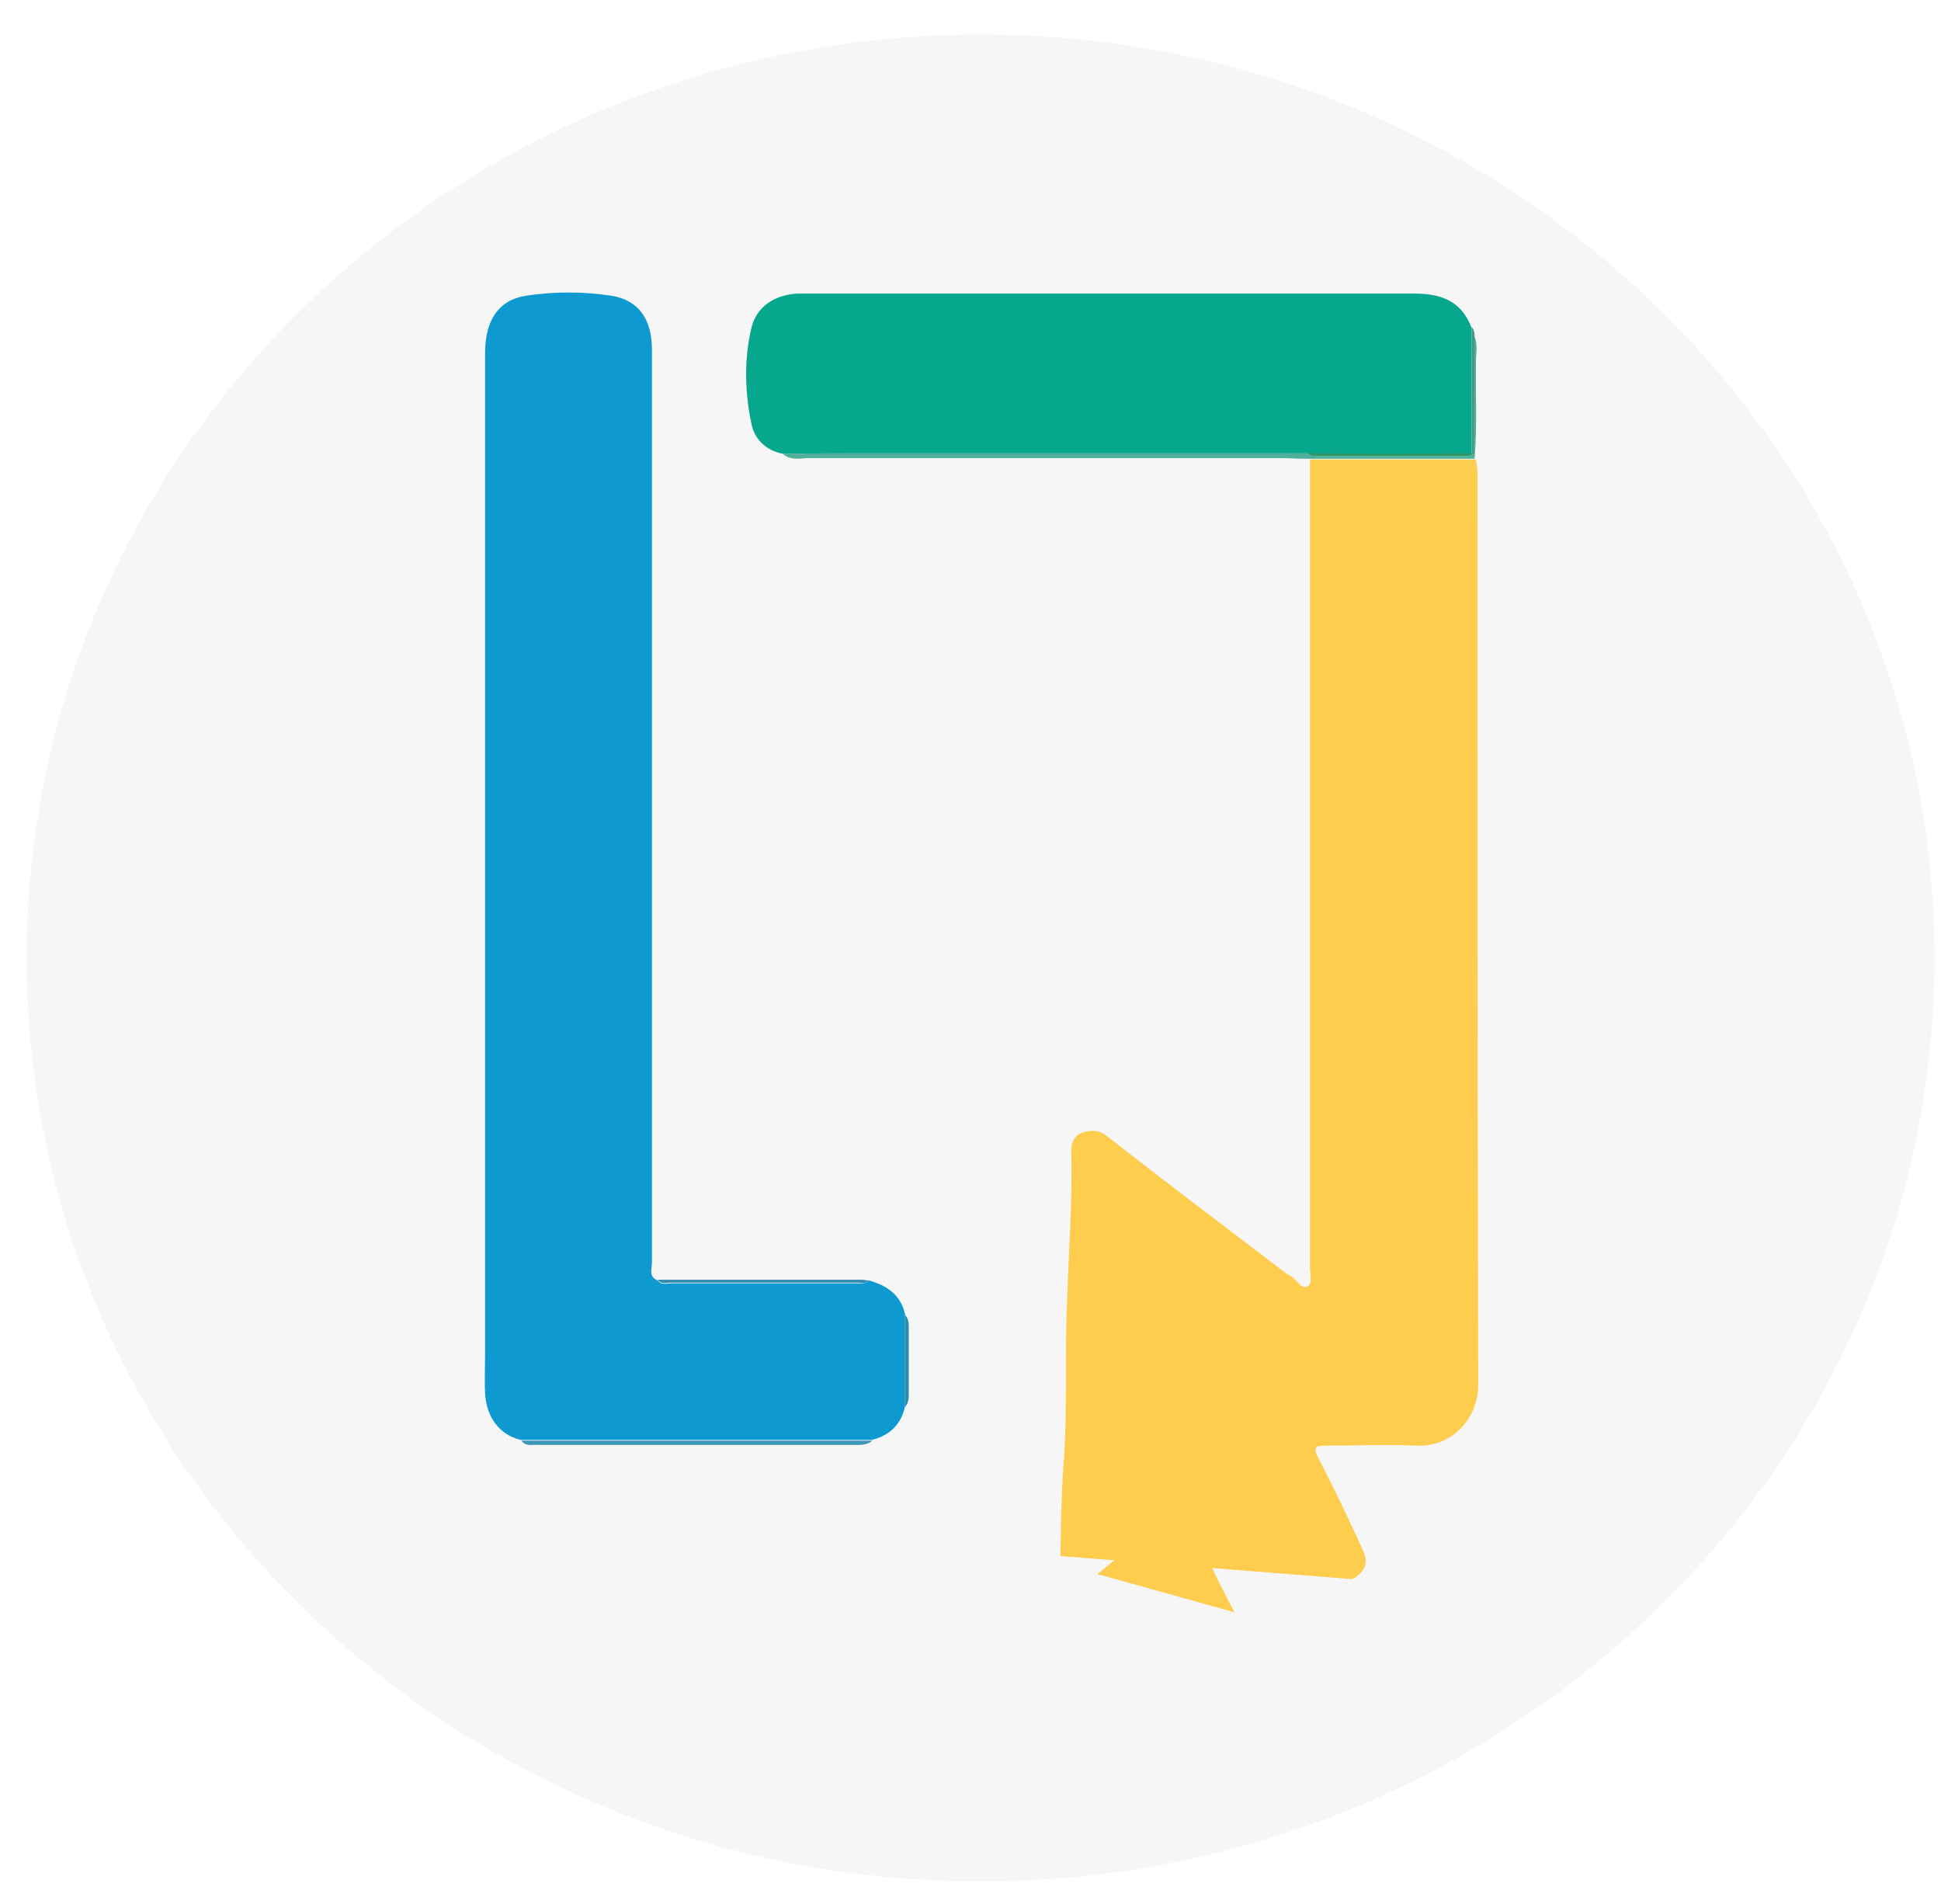
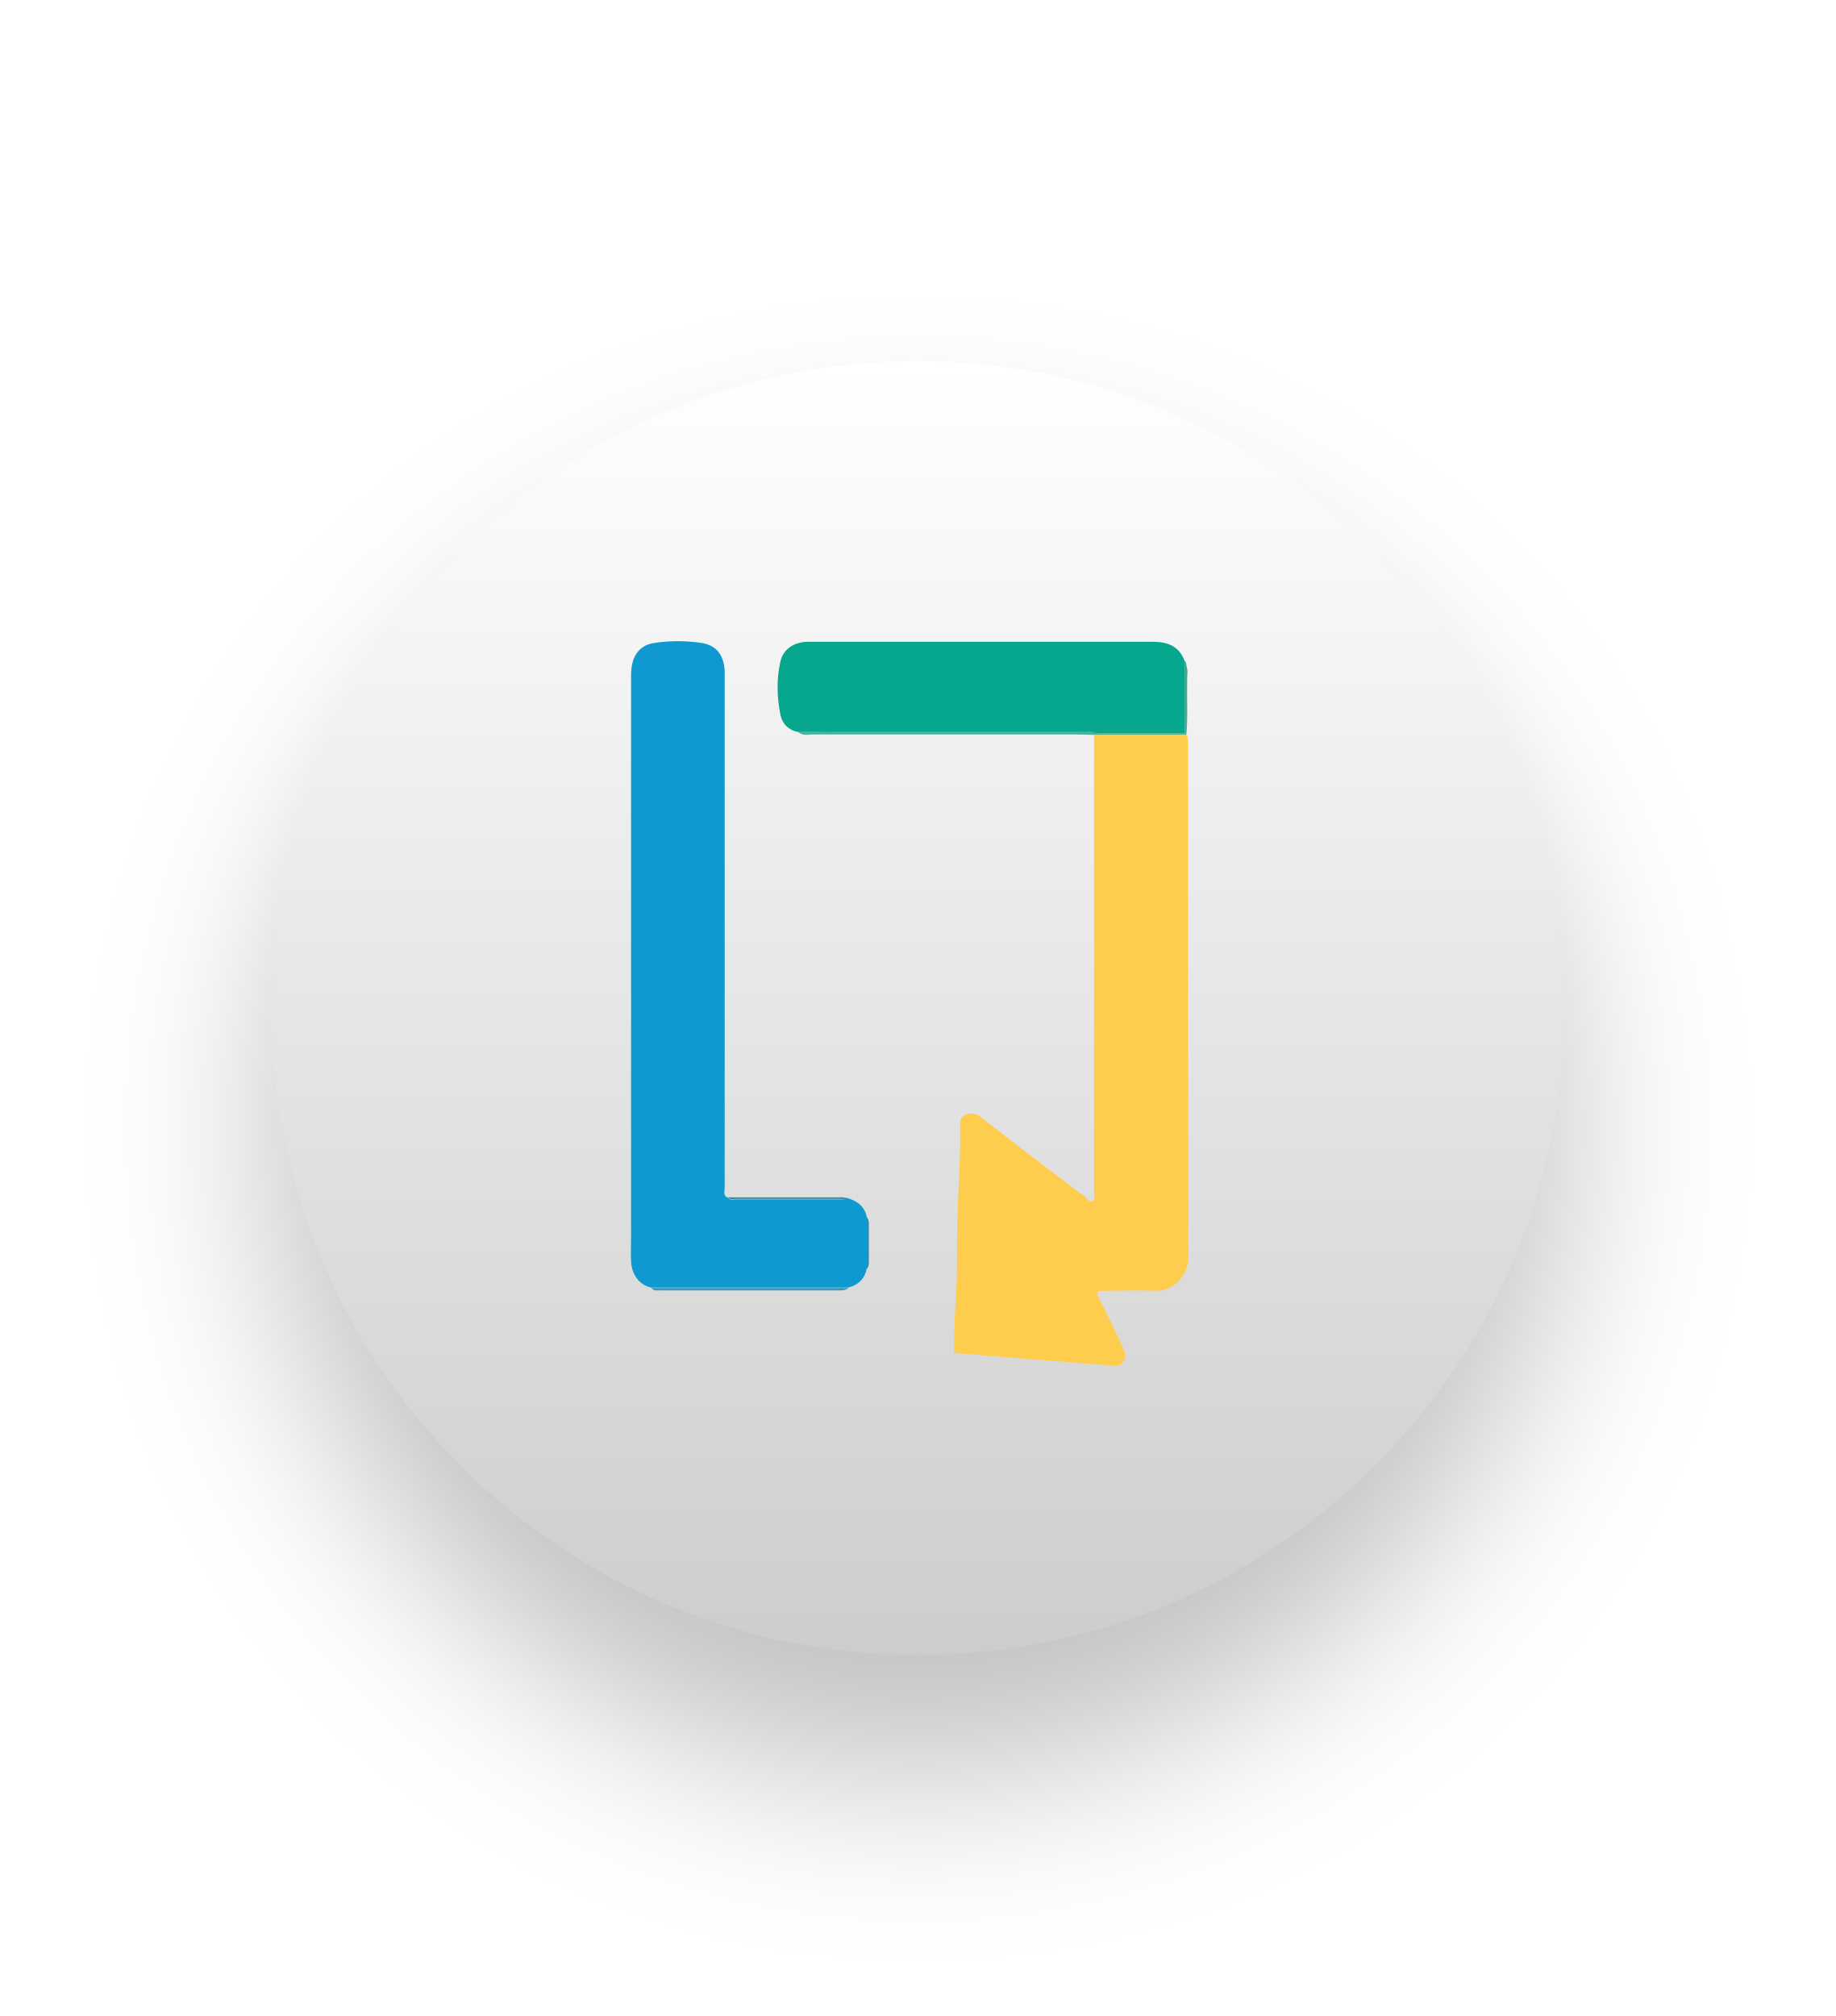
- <svg xmlns="http://www.w3.org/2000/svg" width="52" height="51" viewBox="0 0 52 51" fill="none">
-   <path d="M26.27 0.927C40.379 0.927 51.826 11.999 51.826 25.661C51.826 39.323 40.379 50.396 26.27 50.396" fill="#F6F6F6" />
-   <path d="M26.27 50.396C12.16 50.396 0.714 39.323 0.714 25.661C0.714 11.999 12.16 0.927 26.27 0.927" fill="#F6F6F6" />
-   <path d="M28.407 41.681C28.427 40.889 28.427 40.116 28.485 39.323C28.602 37.893 28.524 36.444 28.582 35.014C28.621 33.623 28.738 32.212 28.699 30.821C28.699 30.608 28.777 30.434 28.951 30.357C29.165 30.28 29.398 30.241 29.632 30.415C31.167 31.613 32.722 32.792 34.276 33.971C34.374 34.048 34.471 34.125 34.587 34.183C34.743 34.28 34.859 34.55 35.034 34.454C35.17 34.376 35.093 34.106 35.093 33.932C35.093 26.782 35.093 19.651 35.093 12.502C35.093 12.444 35.093 12.386 35.093 12.308C36.57 12.308 38.066 12.308 39.543 12.308C39.563 12.444 39.582 12.579 39.582 12.714C39.582 20.85 39.582 28.985 39.602 37.101C39.602 38.009 38.882 38.763 37.969 38.724C37.153 38.686 36.337 38.724 35.52 38.724C35.229 38.724 35.17 38.763 35.326 39.072C35.754 39.884 36.142 40.715 36.531 41.565C36.686 41.893 36.511 42.164 36.22 42.299" fill="#FECD4D" />
-   <path d="M33.072 43.188C32.644 42.377 32.236 41.546 31.867 40.695C31.75 40.406 31.653 40.328 31.381 40.56C30.739 41.101 30.059 41.623 29.399 42.164" fill="#FECD4D" />
-   <path d="M23.277 34.299C23.763 34.434 24.132 34.686 24.248 35.207C24.248 36.019 24.248 36.85 24.248 37.661C24.151 38.145 23.84 38.454 23.355 38.57C20.226 38.57 17.097 38.57 13.948 38.57C13.385 38.434 13.035 37.971 12.996 37.333C12.977 36.966 12.996 36.579 12.996 36.212C12.996 27.285 12.996 18.376 12.996 9.448C12.996 8.598 13.346 8.038 14.084 7.922C14.842 7.806 15.62 7.806 16.378 7.922C17.116 8.038 17.466 8.559 17.466 9.371C17.466 17.526 17.466 25.661 17.466 33.816C17.466 33.99 17.369 34.203 17.621 34.299C17.719 34.434 17.855 34.376 17.971 34.376C19.643 34.376 21.294 34.376 22.966 34.376C23.063 34.376 23.18 34.396 23.277 34.299Z" fill="#0E9AD0" />
-   <path d="M20.964 12.154C20.498 12.057 20.206 11.748 20.128 11.342C19.953 10.492 19.934 9.622 20.128 8.791C20.265 8.212 20.75 7.902 21.353 7.864C21.45 7.864 21.528 7.864 21.625 7.864C27.047 7.864 32.489 7.864 37.911 7.864C38.727 7.864 39.193 8.154 39.427 8.791C39.427 9.912 39.427 11.052 39.427 12.173C37.969 12.173 36.511 12.173 35.054 12.173C30.973 12.173 26.911 12.173 22.83 12.173C22.189 12.154 21.586 12.154 20.964 12.154Z" fill="#07A78D" />
-   <path d="M20.964 12.154C21.586 12.154 22.189 12.134 22.81 12.134C26.892 12.134 30.953 12.134 35.035 12.134C35.132 12.231 35.248 12.212 35.345 12.212C36.628 12.212 37.911 12.212 39.193 12.212C39.291 12.212 39.407 12.25 39.465 12.154C39.465 11.091 39.485 10.047 39.485 8.985C39.602 9.197 39.543 9.429 39.543 9.642C39.524 10.531 39.582 11.4 39.504 12.289C38.027 12.289 36.531 12.289 35.054 12.289C34.782 12.289 34.51 12.27 34.218 12.27C30.02 12.27 25.823 12.27 21.625 12.27C21.411 12.289 21.159 12.328 20.964 12.154Z" fill="#4EAF9B" />
-   <path d="M13.968 38.589C17.097 38.589 20.226 38.589 23.374 38.589C23.218 38.724 23.024 38.705 22.83 38.705C20.031 38.705 17.252 38.705 14.454 38.705C14.279 38.686 14.084 38.763 13.968 38.589Z" fill="#3D97B9" />
-   <path d="M23.277 34.299C23.18 34.396 23.063 34.357 22.966 34.357C21.294 34.357 19.642 34.357 17.971 34.357C17.855 34.357 17.718 34.415 17.621 34.28C19.448 34.28 21.275 34.28 23.102 34.28C23.141 34.28 23.199 34.299 23.277 34.299Z" fill="#318BAD" />
-   <path d="M24.248 37.681C24.248 36.869 24.248 36.038 24.248 35.227C24.346 35.323 24.346 35.459 24.346 35.575C24.346 36.154 24.346 36.753 24.346 37.333C24.346 37.449 24.346 37.584 24.248 37.681Z" fill="#318BAD" />
-   <path d="M39.504 8.985C39.504 10.047 39.485 11.091 39.485 12.154C39.465 12.154 39.446 12.154 39.427 12.134C39.427 11.014 39.427 9.874 39.427 8.753C39.485 8.83 39.504 8.907 39.504 8.985Z" fill="#419B84" />
-   <path d="M39.407 12.134C39.427 12.134 39.446 12.134 39.465 12.154C39.388 12.25 39.291 12.212 39.193 12.212C37.911 12.212 36.628 12.212 35.345 12.212C35.229 12.212 35.112 12.231 35.034 12.134C36.492 12.154 37.95 12.154 39.407 12.134Z" fill="#2A9969" />
+ <svg xmlns="http://www.w3.org/2000/svg" width="61" height="67" viewBox="0 0 61 67" fill="none">
+   <g filter="url(#filter0_d)">
+     <circle cx="30.5" cy="33.5" r="21.5" fill="url(#paint0_linear)" />
+     <path d="M31.706 44.966C31.719 44.413 31.719 43.872 31.76 43.319C31.841 42.319 31.787 41.306 31.828 40.306C31.855 39.334 31.936 38.348 31.909 37.376C31.909 37.227 31.963 37.105 32.085 37.051C32.234 36.997 32.396 36.97 32.558 37.092C33.627 37.929 34.71 38.753 35.792 39.577C35.86 39.631 35.928 39.685 36.009 39.726C36.117 39.793 36.198 39.982 36.32 39.915C36.415 39.861 36.361 39.672 36.361 39.55C36.361 34.553 36.361 29.569 36.361 24.571C36.361 24.531 36.361 24.49 36.361 24.436C37.389 24.436 38.431 24.436 39.459 24.436C39.473 24.531 39.487 24.625 39.487 24.72C39.487 30.406 39.487 36.092 39.5 41.765C39.5 42.4 38.999 42.927 38.363 42.9C37.795 42.873 37.227 42.9 36.658 42.9C36.456 42.9 36.415 42.927 36.523 43.143C36.821 43.71 37.092 44.291 37.362 44.885C37.47 45.115 37.349 45.304 37.146 45.399" fill="#FECD4D" />
+     <path d="M28.133 39.807C28.472 39.901 28.729 40.077 28.81 40.442C28.81 41.009 28.81 41.59 28.81 42.157C28.742 42.495 28.526 42.711 28.187 42.792C26.009 42.792 23.83 42.792 21.638 42.792C21.246 42.697 21.002 42.373 20.975 41.927C20.962 41.671 20.975 41.401 20.975 41.144C20.975 34.904 20.975 28.677 20.975 22.437C20.975 21.843 21.219 21.451 21.733 21.37C22.261 21.289 22.802 21.289 23.329 21.37C23.844 21.451 24.087 21.816 24.087 22.383C24.087 28.083 24.087 33.769 24.087 39.469C24.087 39.591 24.02 39.739 24.196 39.807C24.263 39.901 24.358 39.861 24.439 39.861C25.603 39.861 26.753 39.861 27.917 39.861C27.985 39.861 28.066 39.874 28.133 39.807Z" fill="#0E9AD0" />
+     <path d="M26.523 24.328C26.198 24.261 25.995 24.044 25.941 23.761C25.819 23.166 25.806 22.559 25.941 21.978C26.036 21.573 26.374 21.357 26.794 21.329C26.861 21.329 26.916 21.329 26.983 21.329C30.759 21.329 34.547 21.329 38.323 21.329C38.891 21.329 39.216 21.532 39.378 21.978C39.378 22.761 39.378 23.558 39.378 24.341C38.363 24.341 37.349 24.341 36.334 24.341C33.492 24.341 30.664 24.341 27.822 24.341C27.376 24.328 26.956 24.328 26.523 24.328Z" fill="#07A78D" />
+     <path d="M26.523 24.328C26.956 24.328 27.375 24.314 27.808 24.314C30.65 24.314 33.478 24.314 36.32 24.314C36.388 24.382 36.469 24.369 36.536 24.369C37.43 24.369 38.323 24.369 39.216 24.369C39.283 24.369 39.365 24.396 39.405 24.328C39.405 23.585 39.419 22.856 39.419 22.113C39.5 22.262 39.459 22.424 39.459 22.572C39.446 23.194 39.486 23.801 39.432 24.423C38.404 24.423 37.362 24.423 36.334 24.423C36.144 24.423 35.955 24.409 35.752 24.409C32.829 24.409 29.906 24.409 26.983 24.409C26.834 24.423 26.658 24.45 26.523 24.328Z" fill="#4EAF9B" />
+     <path d="M21.652 42.805C23.83 42.805 26.009 42.805 28.201 42.805C28.093 42.9 27.957 42.886 27.822 42.886C25.873 42.886 23.939 42.886 21.99 42.886C21.868 42.873 21.733 42.927 21.652 42.805Z" fill="#3D97B9" />
+     <path d="M28.134 39.807C28.066 39.874 27.985 39.847 27.917 39.847C26.753 39.847 25.603 39.847 24.439 39.847C24.358 39.847 24.264 39.888 24.196 39.793C25.468 39.793 26.74 39.793 28.012 39.793C28.039 39.793 28.079 39.807 28.134 39.807Z" fill="#318BAD" />
+     <path d="M28.81 42.17C28.81 41.603 28.81 41.022 28.81 40.455C28.878 40.523 28.878 40.617 28.878 40.698C28.878 41.103 28.878 41.522 28.878 41.927C28.878 42.008 28.878 42.103 28.81 42.17Z" fill="#318BAD" />
+     <path d="M39.432 22.113C39.432 22.856 39.419 23.585 39.419 24.328C39.405 24.328 39.392 24.328 39.378 24.314C39.378 23.531 39.378 22.734 39.378 21.951C39.419 22.005 39.432 22.059 39.432 22.113Z" fill="#419B84" />
+     <path d="M39.365 24.314C39.379 24.314 39.392 24.314 39.406 24.328C39.351 24.395 39.284 24.369 39.216 24.369C38.323 24.369 37.43 24.369 36.537 24.369C36.456 24.369 36.374 24.382 36.32 24.314C37.335 24.328 38.35 24.328 39.365 24.314Z" fill="#2A9969" />
+   </g>
+   <defs>
+     <filter id="filter0_d" x="-6" y="-2" width="73" height="79" filterUnits="userSpaceOnUse" color-interpolation-filters="sRGB">
+       <feFlood flood-opacity="0" result="BackgroundImageFix" />
+       <feColorMatrix in="SourceAlpha" type="matrix" values="0 0 0 0 0 0 0 0 0 0 0 0 0 0 0 0 0 0 127 0" />
+       <feOffset dy="4" />
+       <feGaussianBlur stdDeviation="3" />
+       <feColorMatrix type="matrix" values="0 0 0 0 0 0 0 0 0 0 0 0 0 0 0 0 0 0 0.24 0" />
+       <feBlend mode="normal" in2="BackgroundImageFix" result="effect1_dropShadow" />
+       <feBlend mode="normal" in="SourceGraphic" in2="effect1_dropShadow" result="shape" />
+     </filter>
+     <linearGradient id="paint0_linear" x1="30.5" y1="12" x2="30.5" y2="55" gradientUnits="userSpaceOnUse">
+       <stop stop-color="white" />
+       <stop offset="1" stop-color="#CDCDCD" />
+     </linearGradient>
+   </defs>
</svg>
